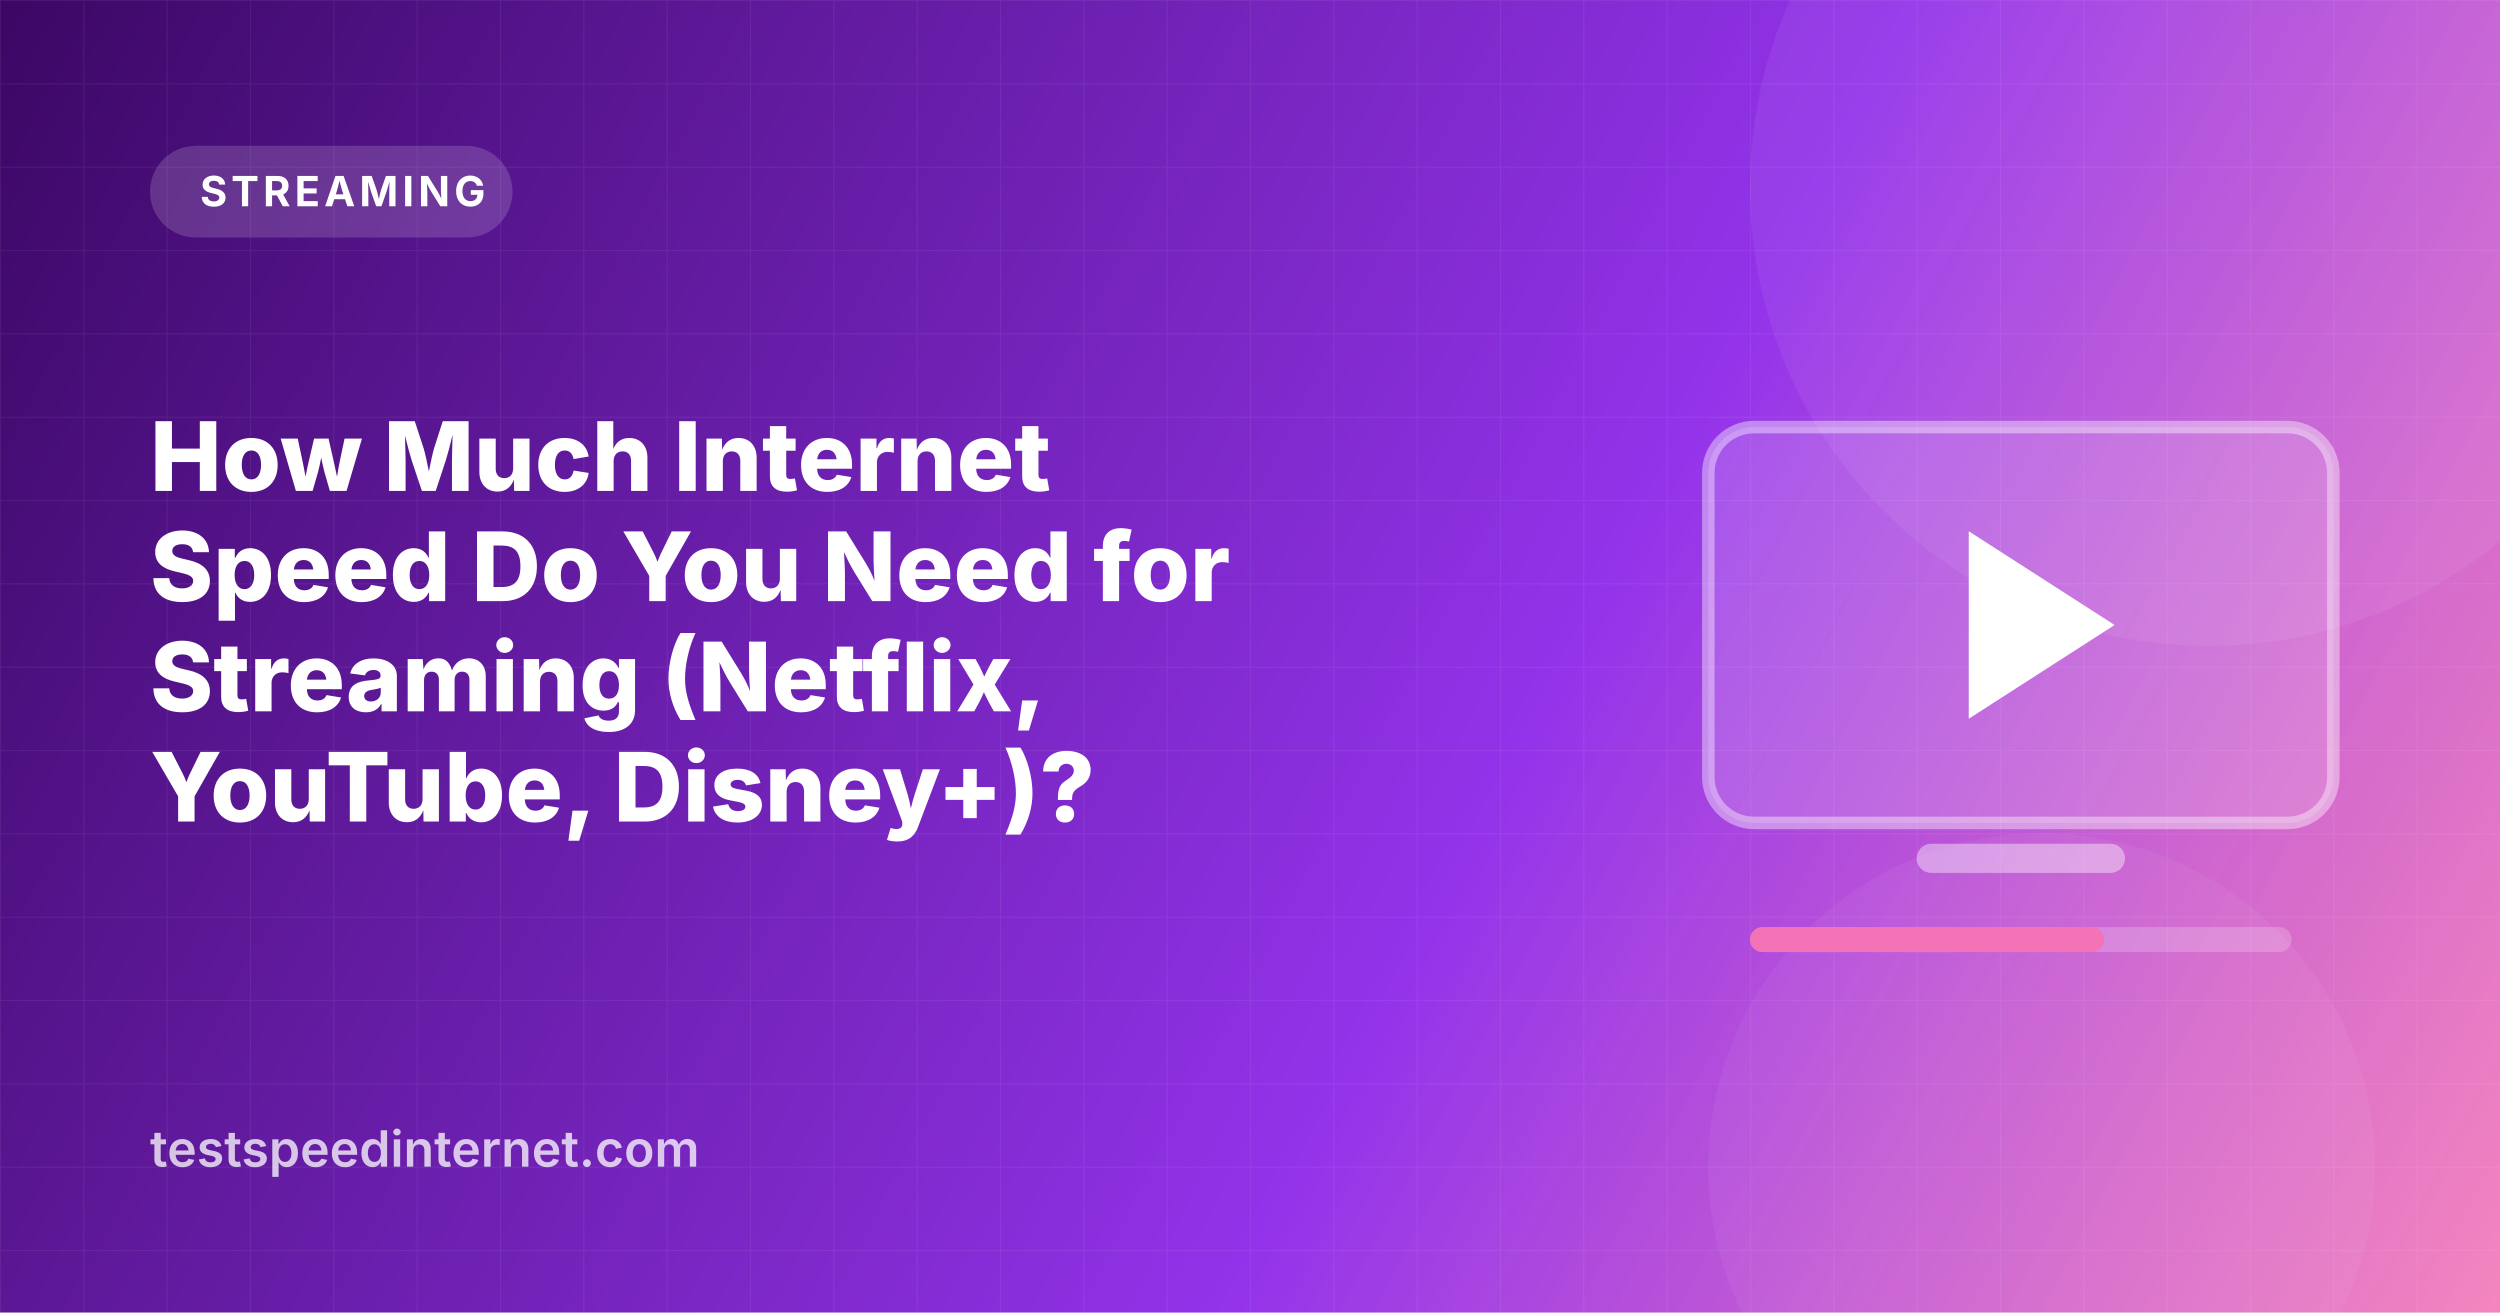
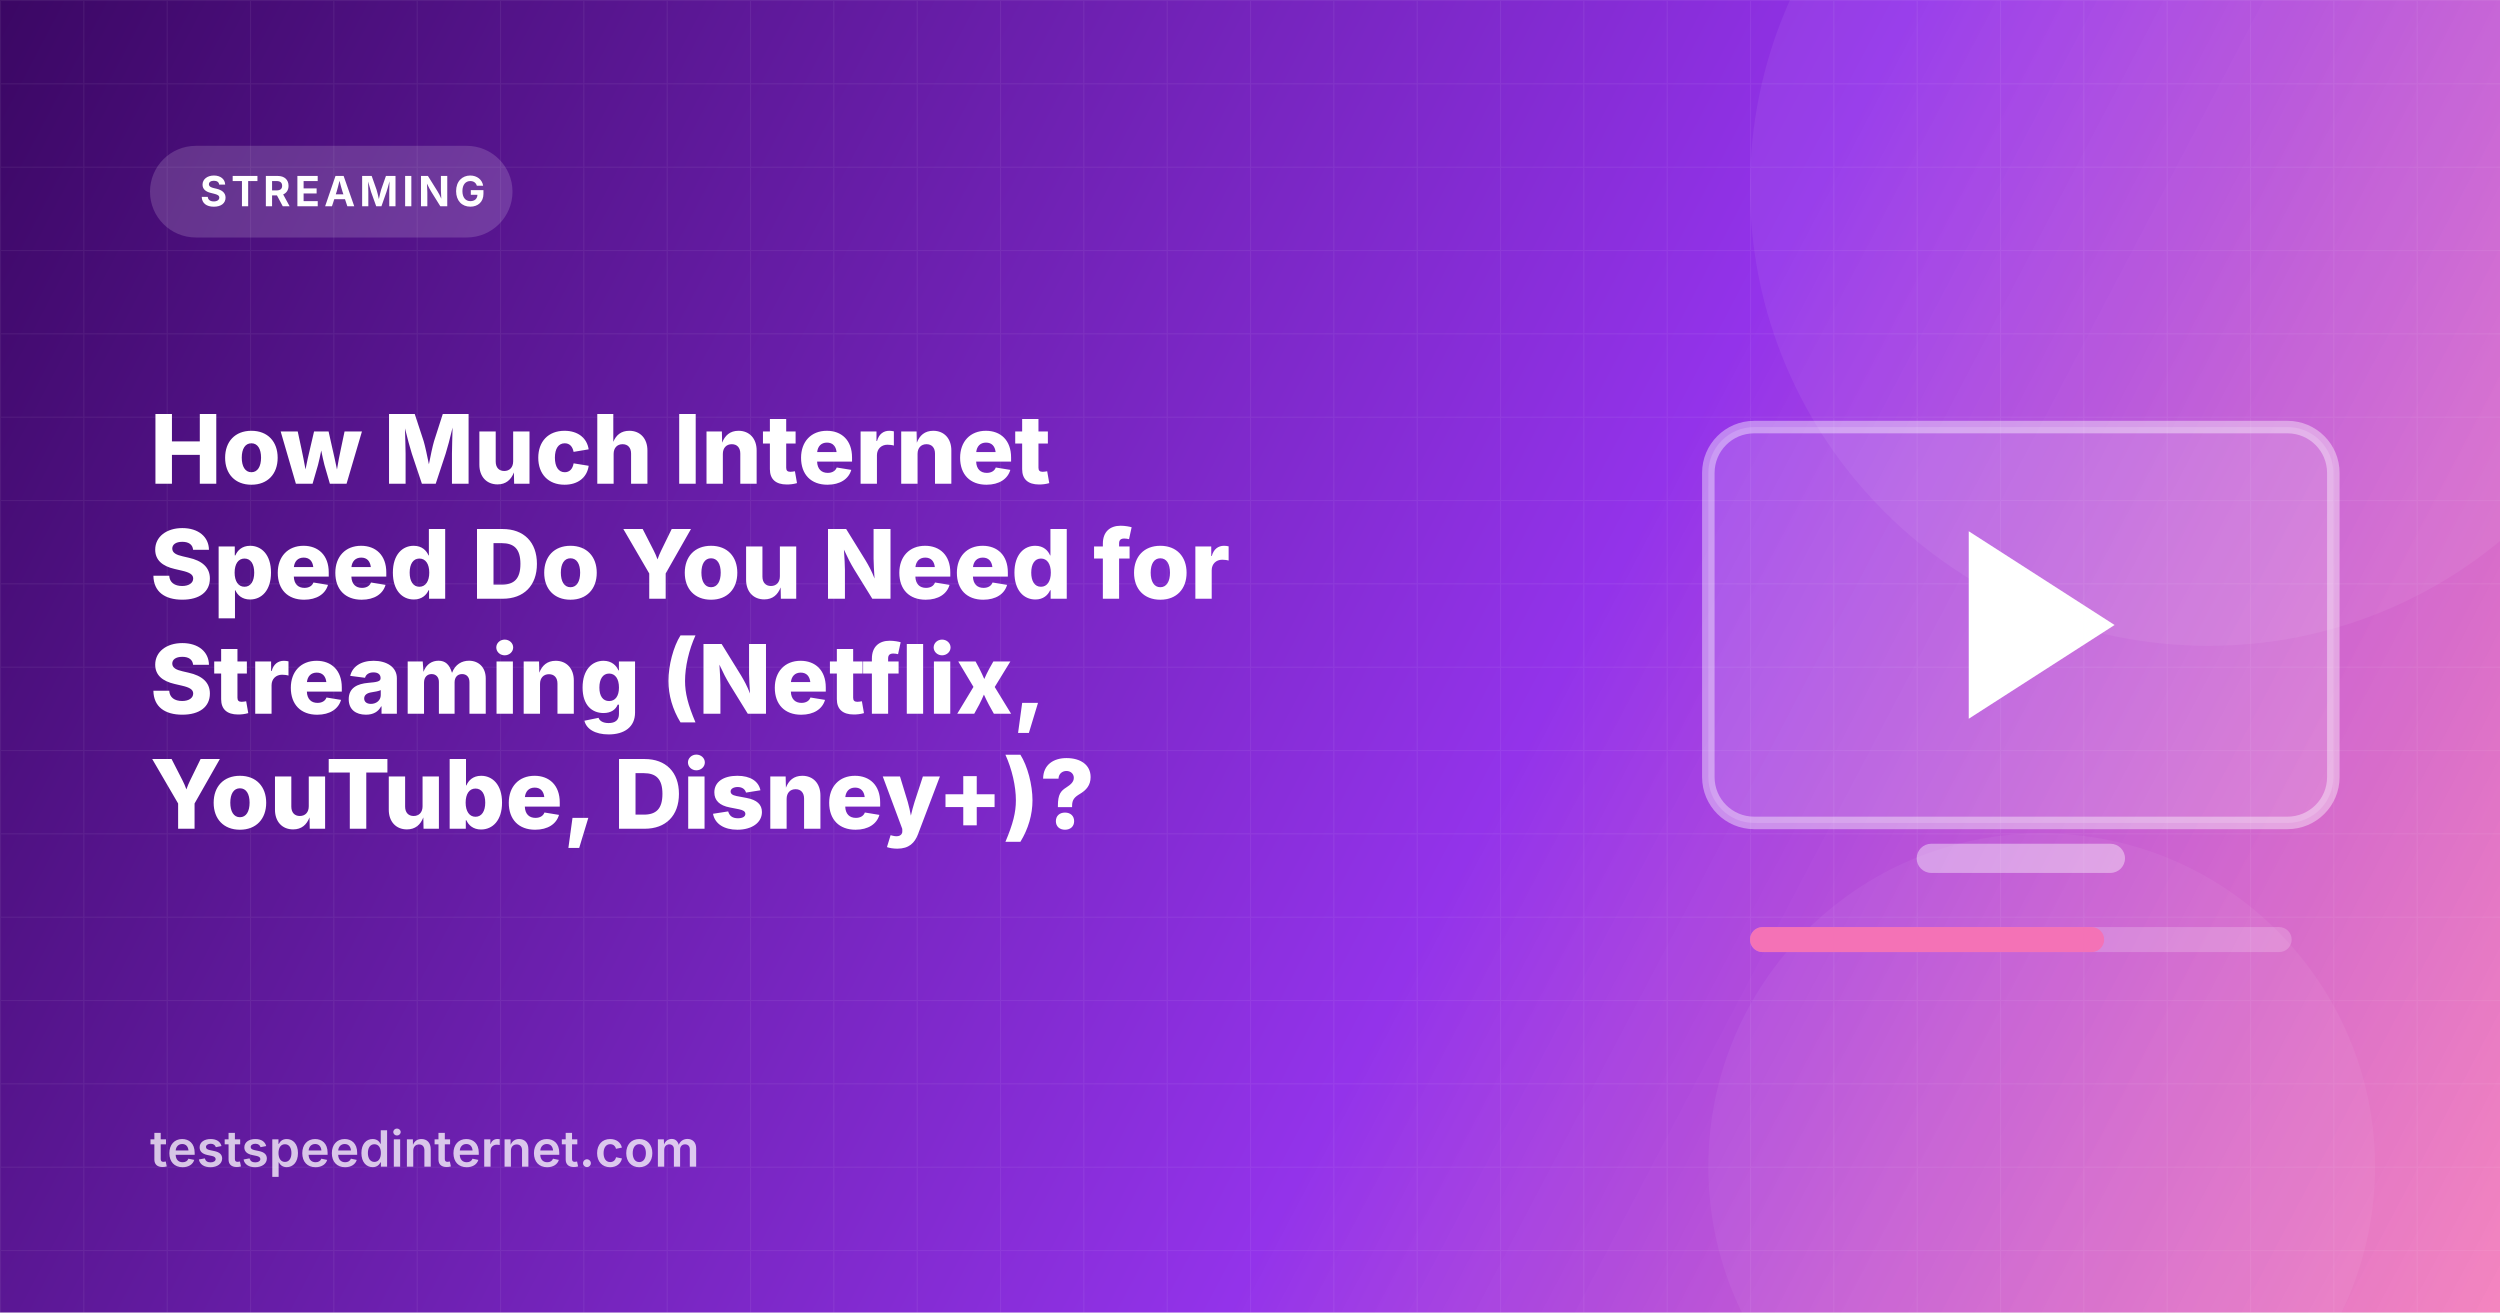
<svg xmlns="http://www.w3.org/2000/svg" width="1200" height="630" viewBox="0 0 1200 630" font-family="Inter, 'Segoe UI', Helvetica, Arial, sans-serif">
  <defs>
    <linearGradient id="bg" x1="0" y1="0" x2="1200" y2="630" gradientUnits="userSpaceOnUse">
      <stop stop-color="#3b0764" />
      <stop offset=".6" stop-color="#9333ea" />
      <stop offset="1" stop-color="#f472b6" stop-opacity=".85" />
    </linearGradient>
    <pattern id="grid" width="40" height="40" patternUnits="userSpaceOnUse">
      <path d="M40 0H0V40" fill="none" stroke="#fff" stroke-opacity=".06" />
    </pattern>
  </defs>
  <rect width="1200" height="630" fill="url(#bg)" />
  <rect width="1200" height="630" fill="url(#grid)" />
  <circle cx="1060" cy="90" r="220" fill="#fff" fill-opacity=".06" />
  <circle cx="980" cy="560" r="160" fill="#fff" fill-opacity=".05" />
  <rect x="72" y="70" width="174" height="44" rx="22" fill="#fff" fill-opacity=".16" />
  <text x="96" y="99" font-size="20" font-weight="700" letter-spacing="2" fill="#fff">STREAMING</text>
-   <text x="72" y="235.65" font-size="46" font-weight="800" fill="#fff">How Much Internet</text>
-   <text x="72" y="288.55" font-size="46" font-weight="800" fill="#fff">Speed Do You Need for</text>
-   <text x="72" y="341.45" font-size="46" font-weight="800" fill="#fff">Streaming (Netflix,</text>
-   <text x="72" y="394.35" font-size="46" font-weight="800" fill="#fff">YouTube, Disney+)?</text>
+   <text x="72" y="232.2" font-size="46" font-weight="800" fill="#fff">How Much Internet</text>
+   <text x="72" y="287.4" font-size="46" font-weight="800" fill="#fff">Speed Do You Need for</text>
+   <text x="72" y="342.6" font-size="46" font-weight="800" fill="#fff">Streaming (Netflix,</text>
+   <text x="72" y="397.8" font-size="46" font-weight="800" fill="#fff">YouTube, Disney+)?</text>
  <text x="72" y="560" font-size="24" font-weight="600" fill="#fff" fill-opacity=".75">testspeedinternet.com</text>
  <g transform="translate(790 135)">
    <rect x="30" y="70" width="300" height="190" rx="22" fill="#fff" fill-opacity=".16" stroke="#fff" stroke-opacity=".4" stroke-width="6" />
    <path d="M155 120 L225 165 L155 210 Z" fill="#fff" />
    <rect x="130" y="270" width="100" height="14" rx="7" fill="#fff" fill-opacity=".4" />
    <rect x="50" y="310" width="260" height="12" rx="6" fill="#fff" fill-opacity=".2" />
    <rect x="50" y="310" width="170" height="12" rx="6" fill="#f472b6" />
  </g>
</svg>
